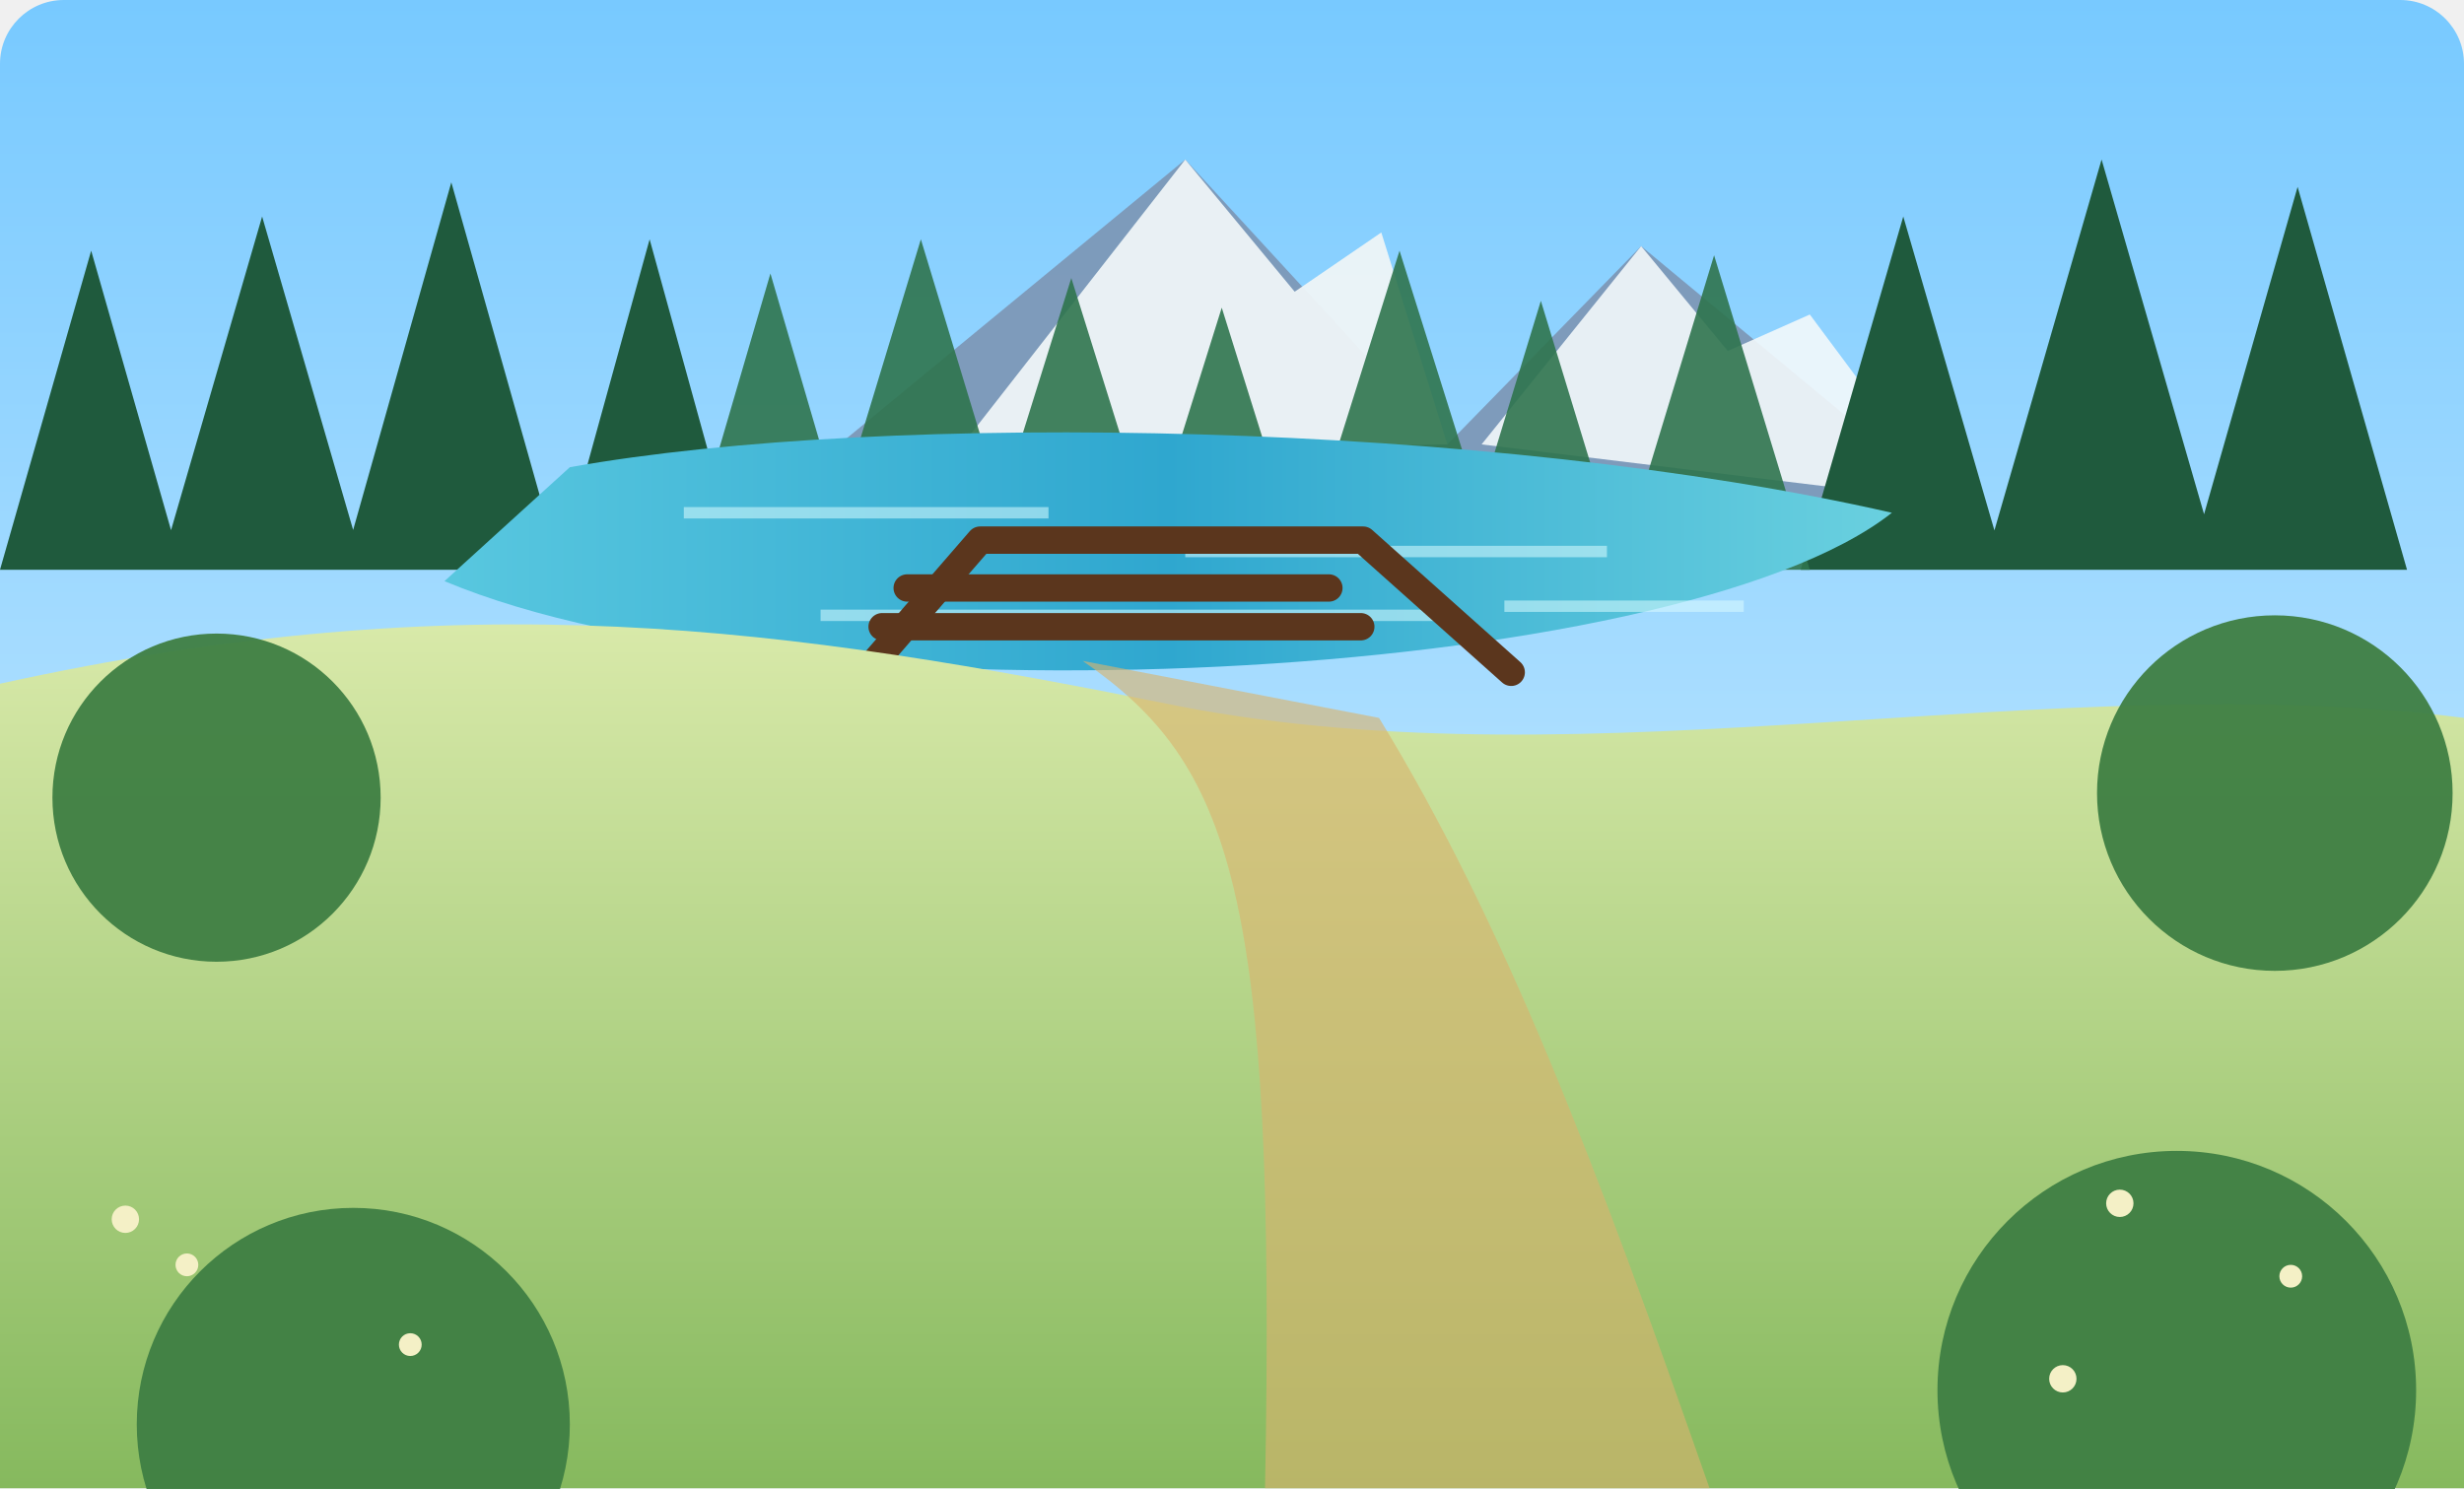
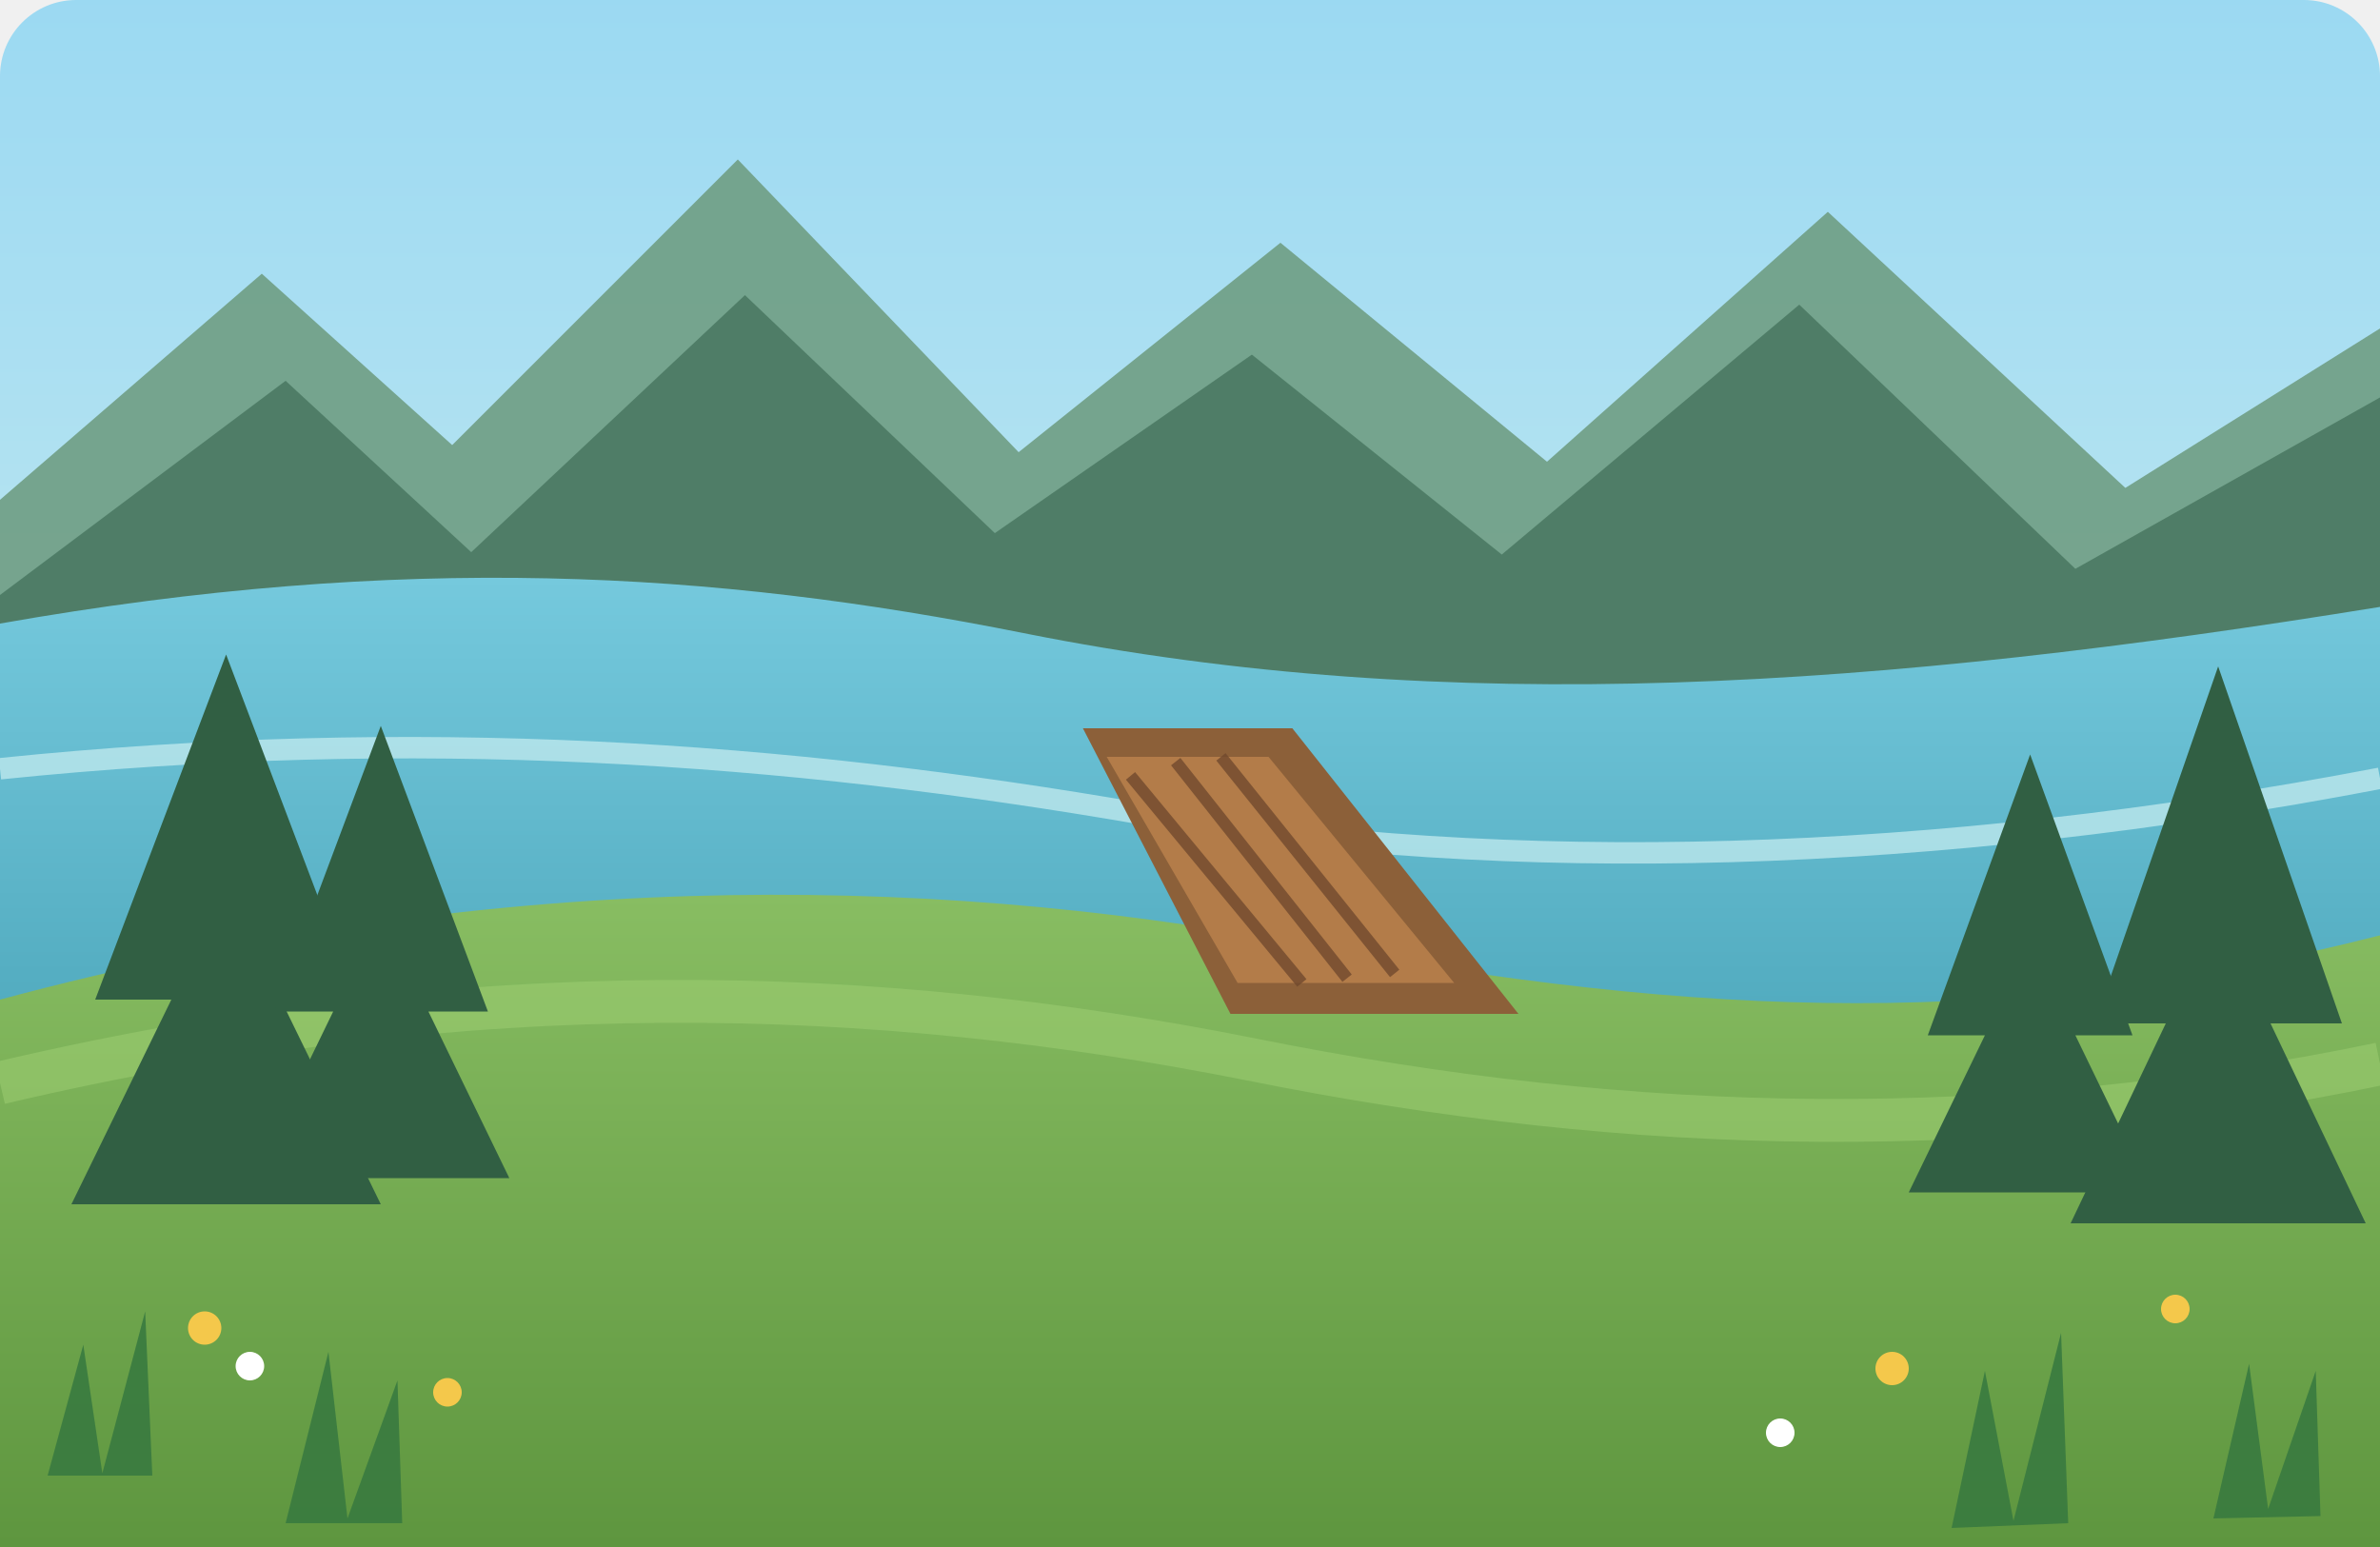
- <svg xmlns="http://www.w3.org/2000/svg" viewBox="0 0 1081 653">
+ <svg xmlns="http://www.w3.org/2000/svg" viewBox="0 0 1000 650">
  <defs>
-     <linearGradient id="sky" x1="0" y1="0" x2="0" y2="1">
-       <stop stop-color="#77c9ff" />
-       <stop offset="1" stop-color="#dff3ff" />
+     <linearGradient id="sky" x2="0" y2="1">
+       <stop stop-color="#9bd9f2" />
+       <stop offset="1" stop-color="#dff4f0" />
    </linearGradient>
-     <linearGradient id="ground" x1="0" y1="0" x2="0" y2="1">
-       <stop stop-color="#d8e9a9" />
-       <stop offset="1" stop-color="#86b95e" />
+     <linearGradient id="lake" x2="0" y2="1">
+       <stop stop-color="#75c9dd" />
+       <stop offset="1" stop-color="#4fa9bd" />
    </linearGradient>
-     <linearGradient id="water" x1="0" y1="0" x2="1" y2="0">
-       <stop stop-color="#58c7df" />
-       <stop offset=".5" stop-color="#2fa7cf" />
-       <stop offset="1" stop-color="#69d0df" />
+     <linearGradient id="ground" x2="0" y2="1">
+       <stop stop-color="#88bd62" />
+       <stop offset="1" stop-color="#5e963f" />
    </linearGradient>
    <filter id="soft">
-       <feGaussianBlur stdDeviation="2" />
+       <feGaussianBlur stdDeviation="3" />
    </filter>
  </defs>
-   <rect width="1081" height="653" rx="28" fill="url(#sky)" />
-   <path d="M350 210 L520 70 L635 195 L720 108 L855 220 Z" fill="#7d98b8" opacity=".95" />
-   <path d="M420 198 L520 70 L568 128 L606 102 L635 195" fill="#eef5f7" opacity=".95" />
-   <path d="M650 195 L720 108 L758 154 L794 138 L855 220" fill="#f3f8fb" opacity=".9" />
-   <g fill="#1f5a3d">
-     <path d="M0 250L40 110l40 140zM70 250l45-155 45 155zM150 250l48-170 48 170zM245 250l40-145 40 145zM790 250l45-155 45 155zM870 250l52-180 52 180zM960 250l48-168 48 168z" />
+   <rect width="1000" height="650" rx="32" fill="url(#sky)" />
+   <path d="M0 210L110 115l80 72 120-120 118 123 110-88 112 92 118-105 125 116 107-67v145H0z" fill="#6f9d83" opacity=".9" />
+   <path d="M0 250L120 160l78 72 115-108 105 100 108-75 105 84 125-105 116 111 128-72v128H0z" fill="#4f7d67" />
+   <path d="M0 262c170-30 300-22 430 4 180 36 360 23 570-11v185H0z" fill="url(#lake)" />
+   <path d="M0 323c175-18 330-7 480 19 155 26 332 21 520-15" fill="none" stroke="#c9eef1" stroke-width="9" opacity=".7" />
+   <path d="M0 420c205-55 387-53 543-24 176 33 304 36 457-3v257H0z" fill="url(#ground)" />
+   <path d="M0 455c200-47 369-41 525-10 164 33 316 35 475 2" fill="none" stroke="#9fd074" stroke-width="18" opacity=".5" />
+   <g transform="translate(455 306)">
+     <path d="M0 0h88l95 120H62z" fill="#8c6039" />
+     <path d="M10 12h68l78 95H65z" fill="#b37c49" />
+     <g stroke="#70492d" stroke-width="5" opacity=".8">
+       <path d="M20 20l72 87" />
+       <path d="M39 14l72 91" />
+       <path d="M58 12l73 91" />
+     </g>
  </g>
-   <g fill="#2f744e" opacity=".9">
-     <path d="M300 250l38-130 38 130zM360 250l44-145 44 145zM430 250l40-128 40 128zM500 250l36-115 36 115zM570 250l44-140 44 140zM640 250l36-118 36 118zM710 250l42-138 42 138z" />
+   <g fill="#315f43">
+     <path d="M40 420l55-145 55 145h-32l42 86H30l42-86z" />
+     <path d="M115 425l45-120 45 120h-25l34 70H106l34-70z" />
+     <path d="M880 430l52-150 52 150h-30l40 84H870l40-84z" />
+     <path d="M810 435l43-118 43 118h-24l32 66H802l32-66z" />
  </g>
-   <path d="M250 205 C390 180 655 185 830 225 C735 300 350 320 195 255 Z" fill="url(#water)" />
-   <g stroke="#d9fbff" stroke-width="5" opacity=".55">
-     <path d="M300 225h160M520 242h185M360 270h270M660 266h105" />
+   <g fill="#397a3f" opacity=".9">
+     <path d="M20 620l15-55 8 54 18-68 3 69zM120 640l18-72 8 70 21-58 2 60zM820 642l14-66 12 63 20-79 3 80zM930 638l15-65 8 61 20-58 2 61z" />
  </g>
-   <g stroke="#5b361d" stroke-width="12" stroke-linecap="round">
-     <path d="M430 237l-52 60M430 237h168M598 237l65 58" />
-     <path d="M398 258h185M387 275h210" />
+   <g fill="#f4c84b">
+     <circle cx="86" cy="558" r="7" />
+     <circle cx="188" cy="585" r="6" />
+     <circle cx="795" cy="575" r="7" />
+     <circle cx="914" cy="550" r="6" />
  </g>
-   <path d="M0 300 C205 255 344 275 518 310 C700 345 900 292 1081 315 L1081 653 L0 653 Z" fill="url(#ground)" />
-   <path d="M475 290 C540 335 560 390 555 653 L750 653 C700 510 660 405 605 315Z" fill="#d9b36e" opacity=".62" />
-   <g fill="#3f7f43" opacity=".95">
-     <circle cx="95" cy="350" r="72" />
-     <circle cx="998" cy="348" r="78" />
-     <circle cx="155" cy="625" r="95" />
-     <circle cx="955" cy="610" r="105" />
-   </g>
-   <g fill="#f4f0c6">
-     <circle cx="55" cy="535" r="6" />
-     <circle cx="82" cy="555" r="5" />
-     <circle cx="930" cy="528" r="6" />
-     <circle cx="1005" cy="560" r="5" />
-     <circle cx="905" cy="605" r="6" />
-     <circle cx="180" cy="590" r="5" />
+   <g fill="#fff">
+     <circle cx="105" cy="574" r="6" />
+     <circle cx="748" cy="602" r="6" />
  </g>
</svg>
